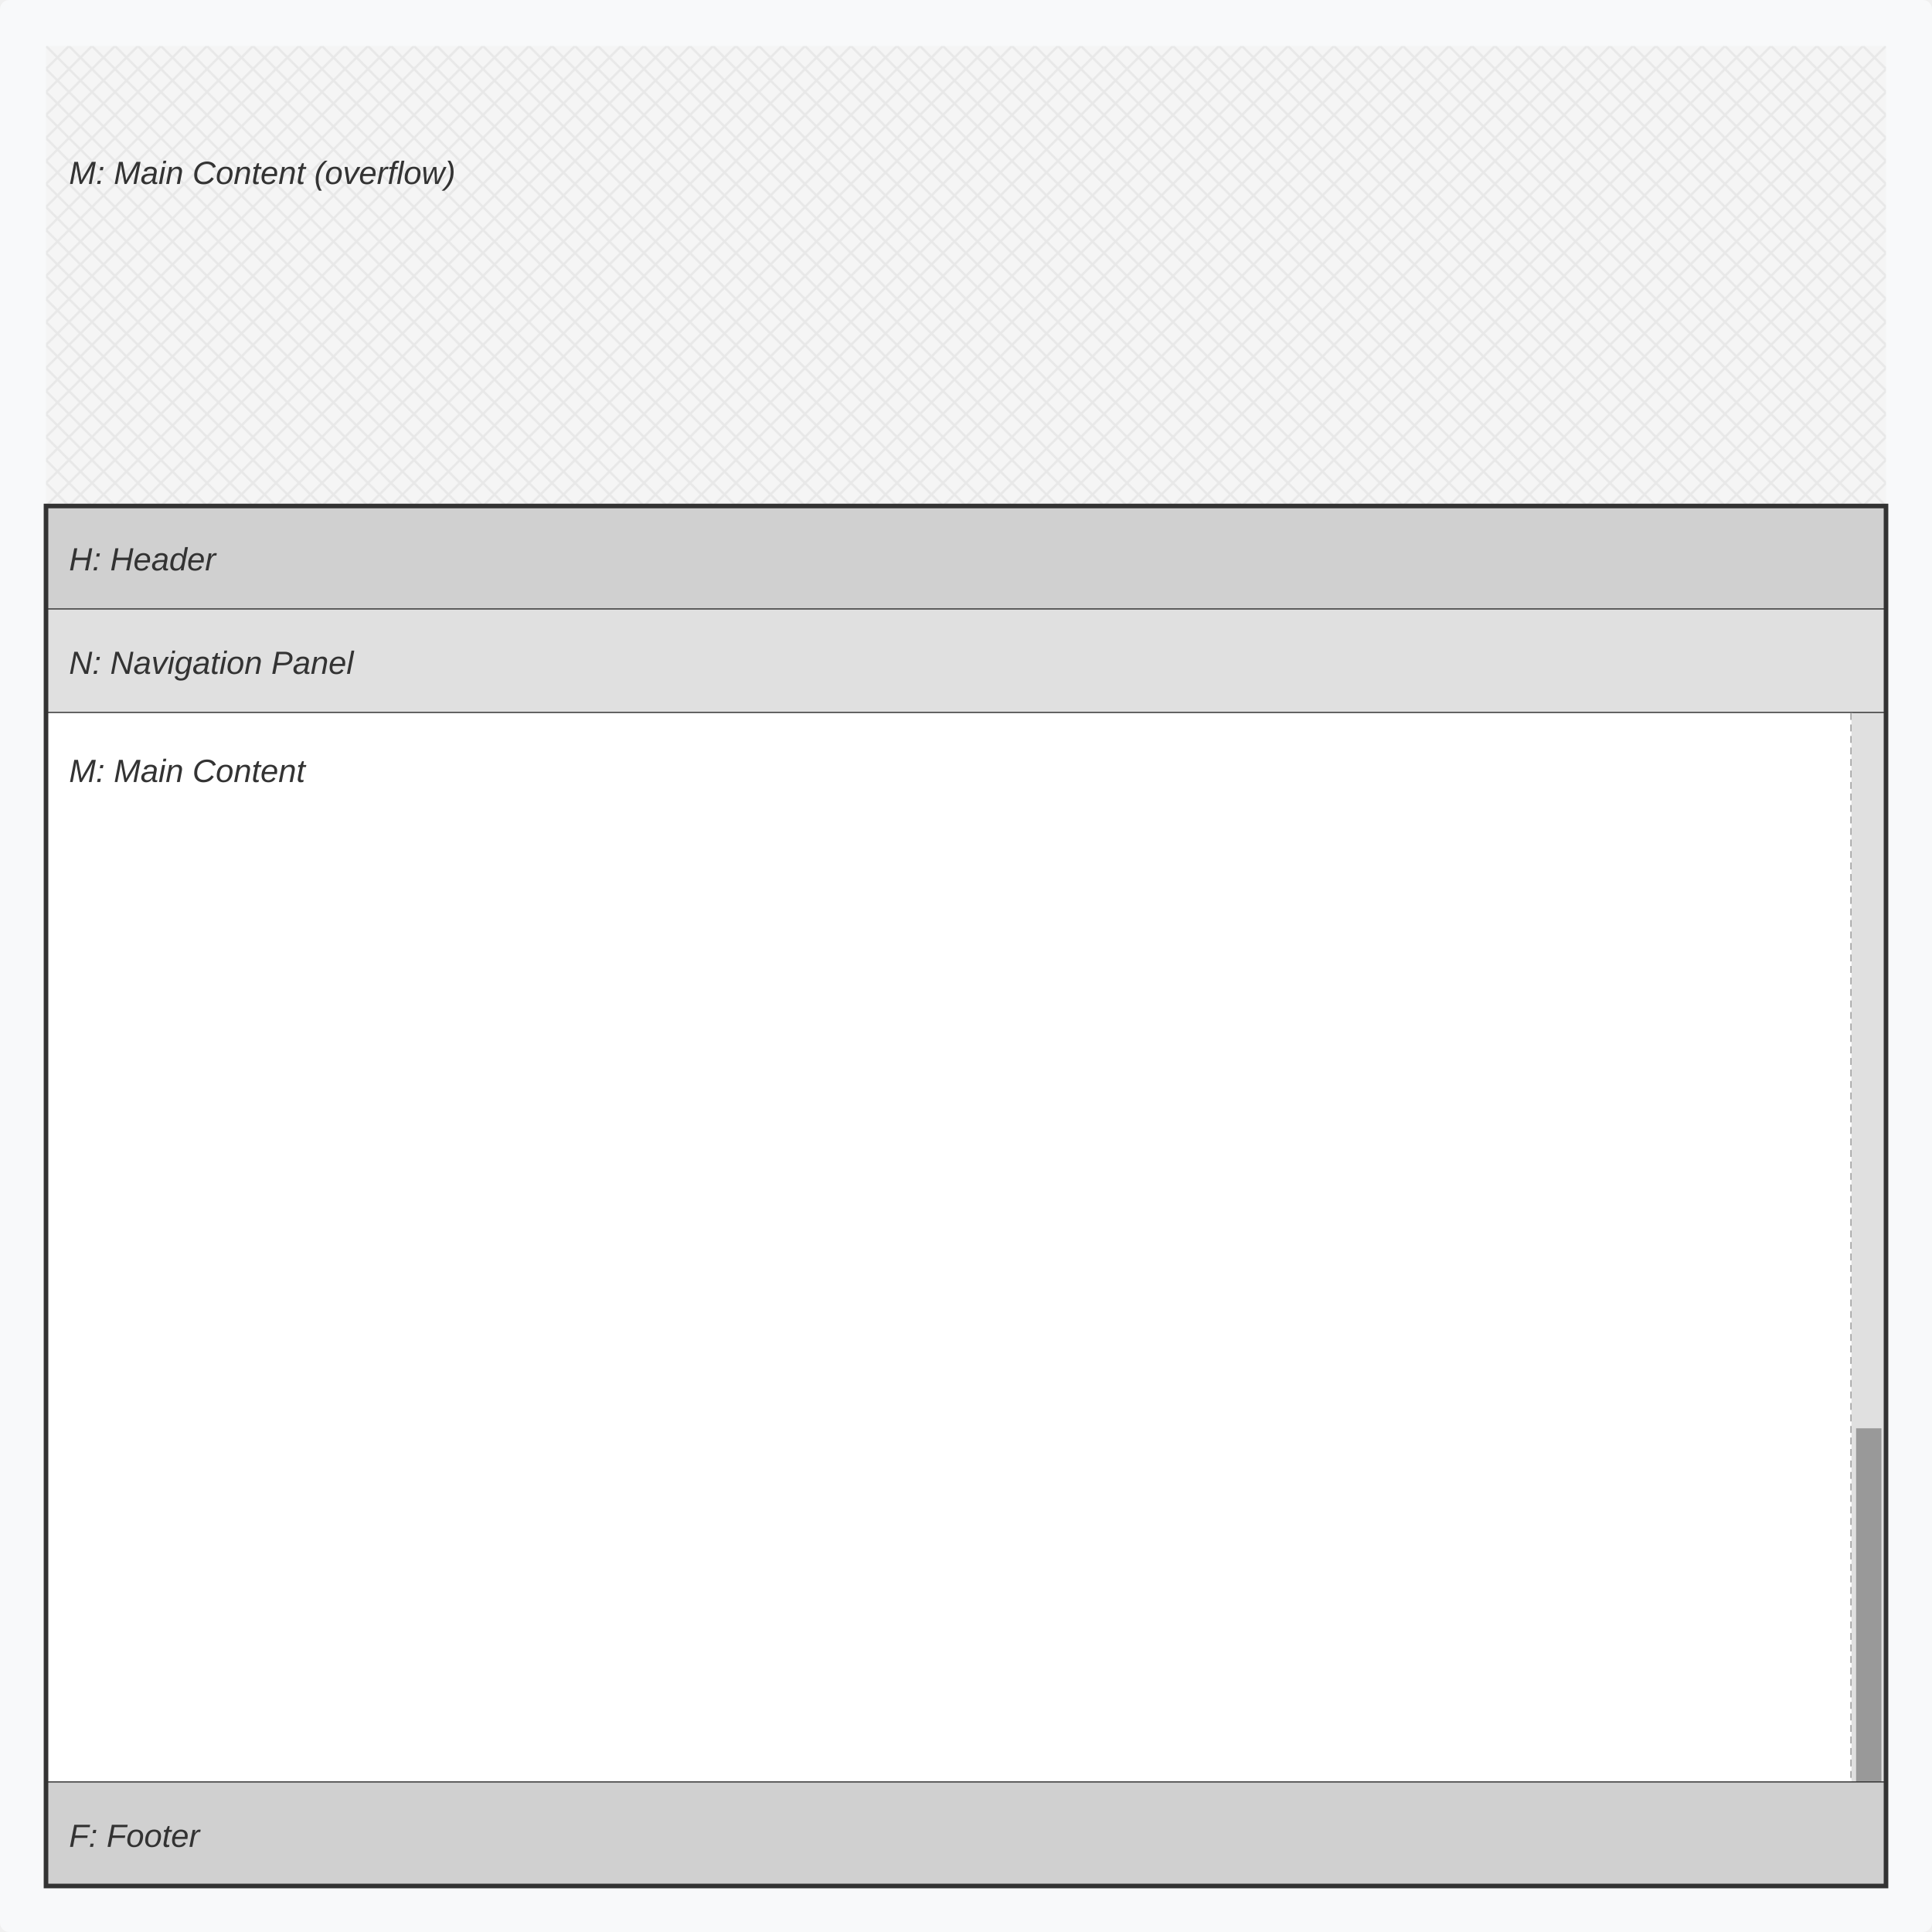
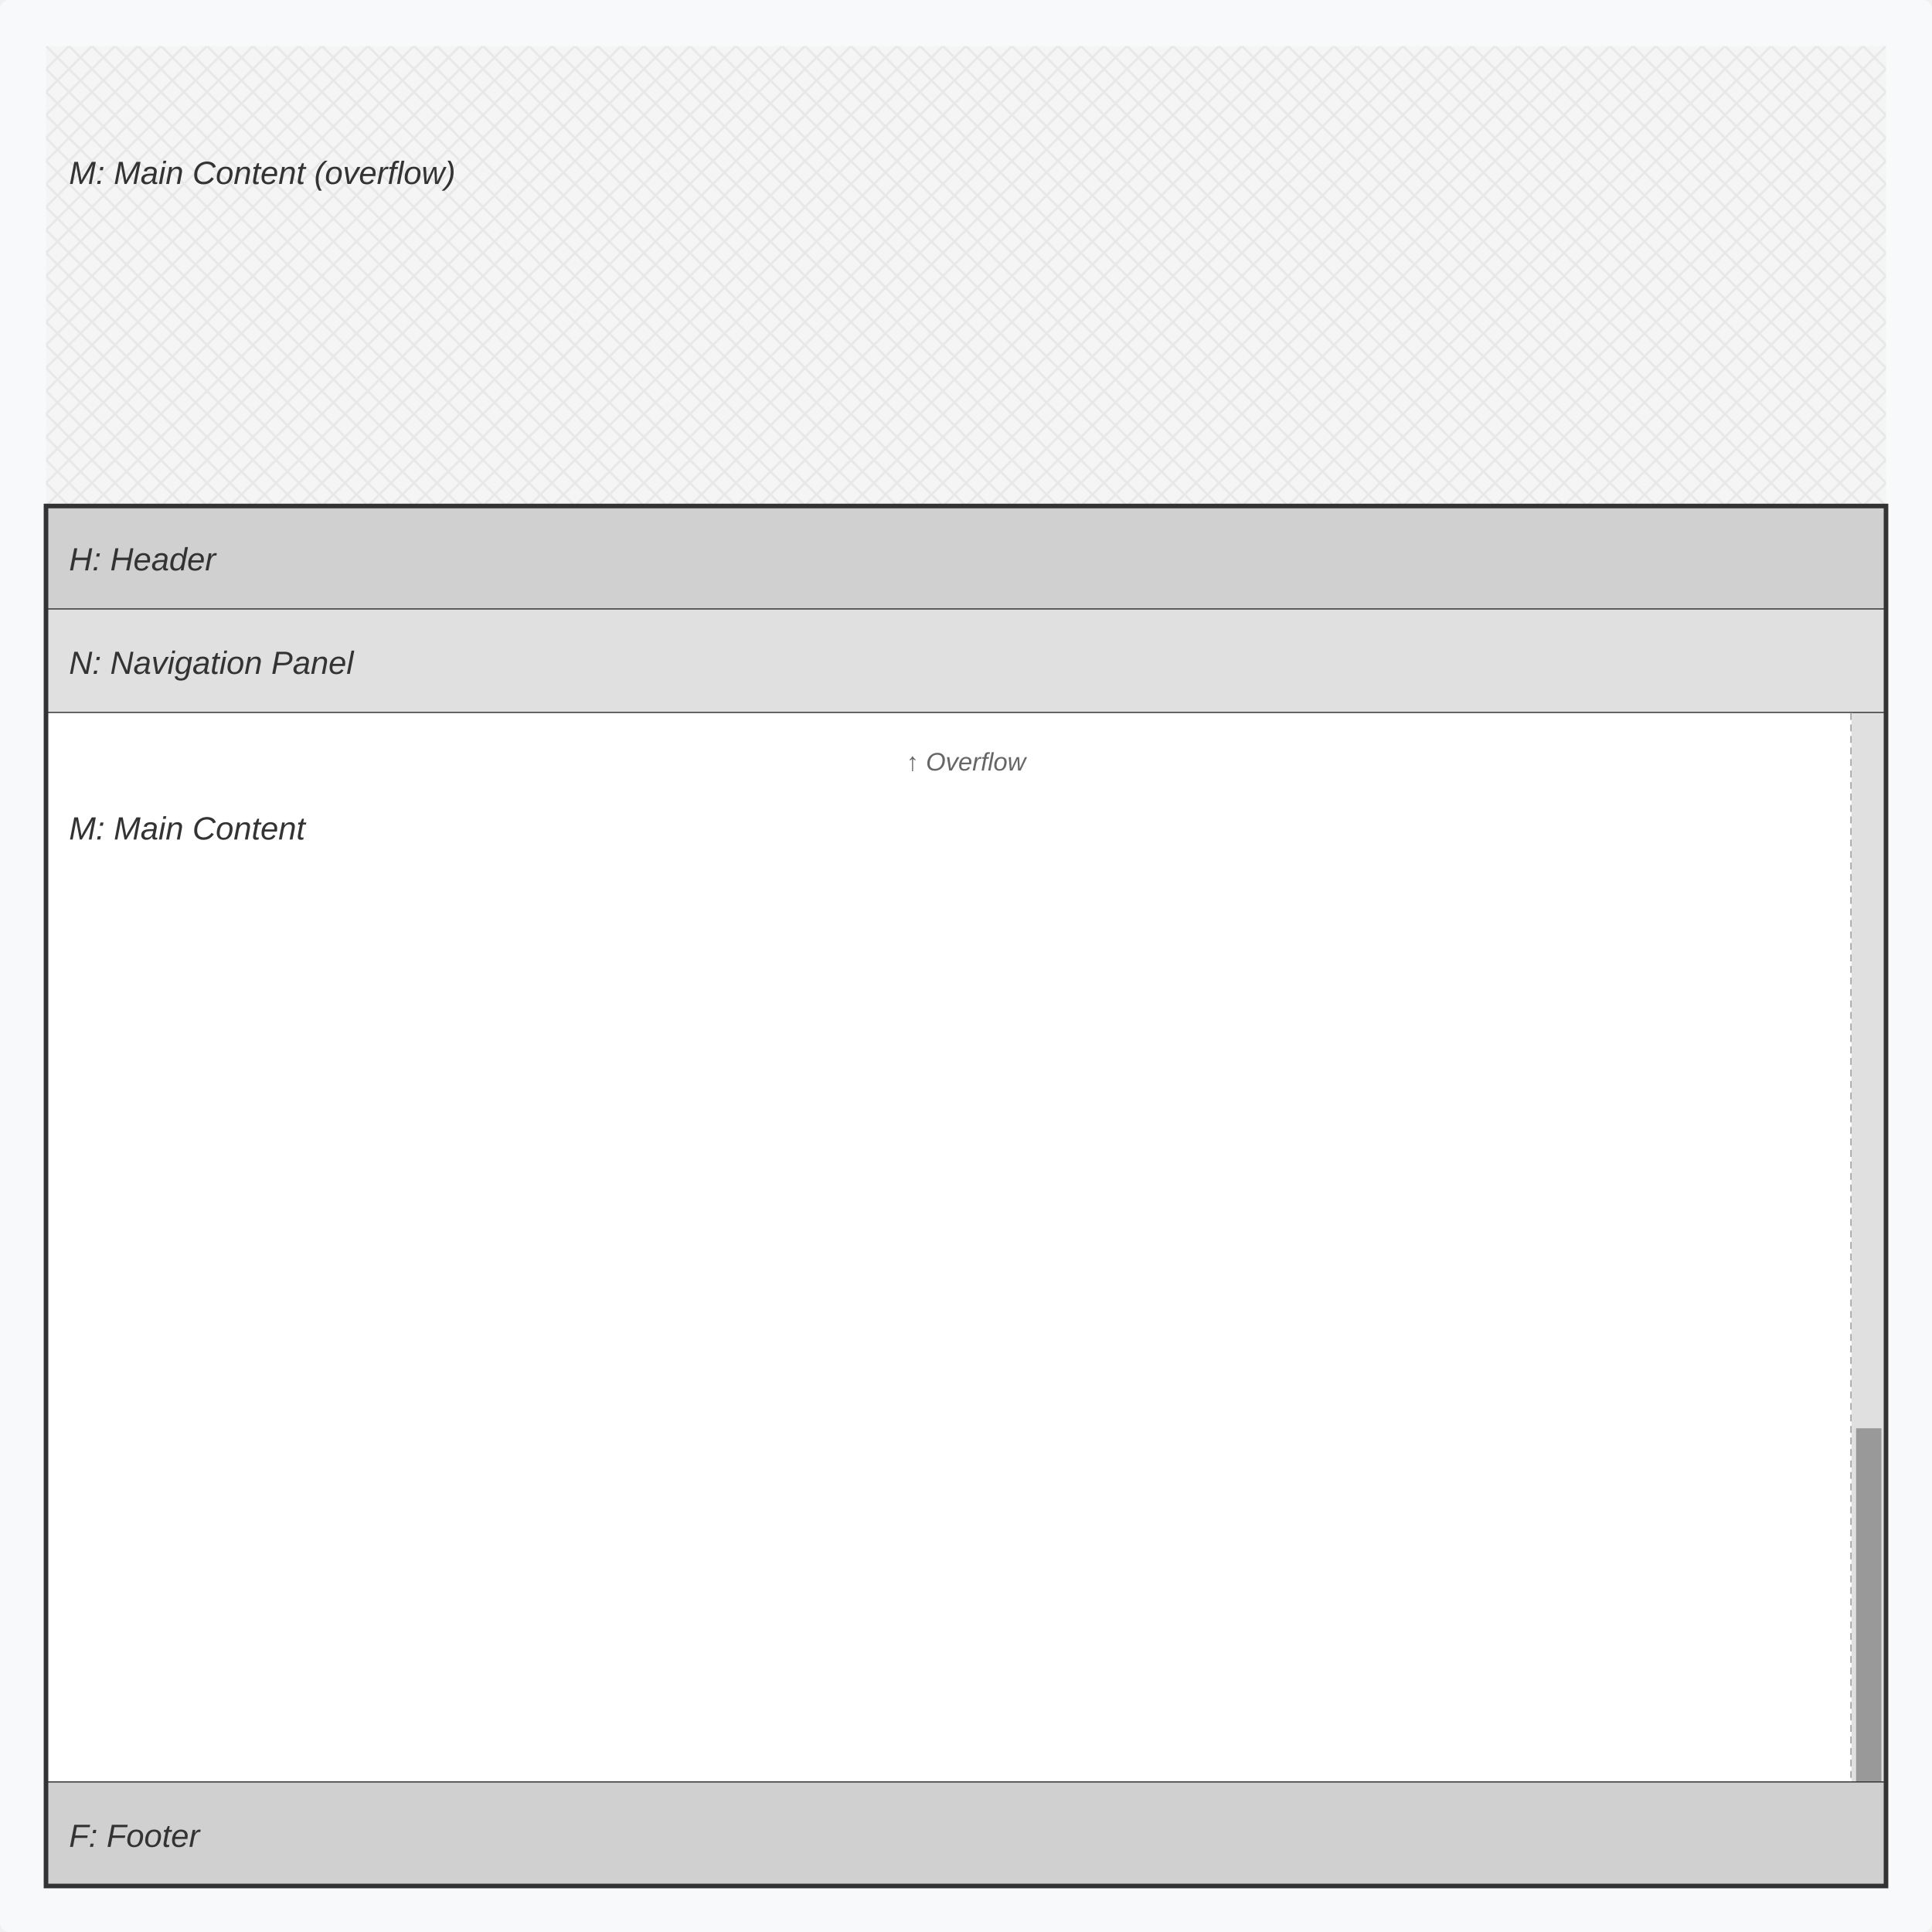
<svg xmlns="http://www.w3.org/2000/svg" viewBox="0 0 840 840" width="840" height="840">
  <defs>
    <pattern id="overflowPattern" patternUnits="userSpaceOnUse" width="10" height="10">
      <rect width="10" height="10" fill="#f5f5f5" />
      <path d="M 0,0 L 10,10 M 10,0 L 0,10" stroke="#e8e8e8" stroke-width="1" fill="none" />
    </pattern>
  </defs>
  <style>
    .container-bg { fill: #f8f9fa; }
    .main-screen-border { stroke: #333; stroke-width: 2; fill: none; }
    .block-border { stroke: #333; stroke-width: 1; fill: none; }
    .header { fill: #d0d0d0; }
    .nav { fill: #e0e0e0; }
    .content { fill: #ffffff; }
    .footer { fill: #d0d0d0; }
    .overflow-bg { fill: url(#overflowPattern); }
    .scrollbar-track { fill: #e0e0e0; }
    .scrollbar-thumb { fill: #999; }
    .scrollbar-border { stroke: #999; stroke-width: 1; stroke-dasharray: 3,2; fill: none; }
    .text { font-family: Arial, sans-serif; font-size: 14px; fill: #333; text-anchor: start; font-style: italic; }
+     .text-overflow { font-family: Arial, sans-serif; font-size: 11px; fill: #666; text-anchor: middle; font-style: italic; }
  </style>
  <rect class="container-bg" x="0" y="0" width="840" height="840" rx="4" />
  <rect x="20" y="20" width="800" height="200" class="overflow-bg" />
  <text class="text" x="30" y="80">M: Main Content (overflow)</text>
  <rect class="header" x="20" y="220" width="800" height="45" />
  <text class="text" x="30" y="248">H: Header</text>
  <line x1="20" y1="265" x2="820" y2="265" class="block-border" />
  <rect class="nav" x="20" y="265" width="800" height="45" />
  <text class="text" x="30" y="293">N: Navigation Panel</text>
  <line x1="20" y1="310" x2="820" y2="310" class="block-border" />
  <rect class="content" x="20" y="310" width="785" height="465" />
-   <text class="text" x="30" y="340">M: Main Content</text>
+   <text class="text-overflow" x="420" y="335">↑ Overflow</text>
+   <text class="text" x="30" y="365">M: Main Content</text>
  <line x1="805" y1="310" x2="805" y2="775" class="scrollbar-border" />
  <rect x="805" y="310" width="15" height="465" class="scrollbar-track" />
  <rect x="807" y="621" width="11" height="154" class="scrollbar-thumb" />
  <line x1="20" y1="775" x2="820" y2="775" class="block-border" />
  <rect class="footer" x="20" y="775" width="800" height="45" />
  <text class="text" x="30" y="803">F: Footer</text>
  <rect x="20" y="220" width="800" height="600" class="main-screen-border" />
</svg>
